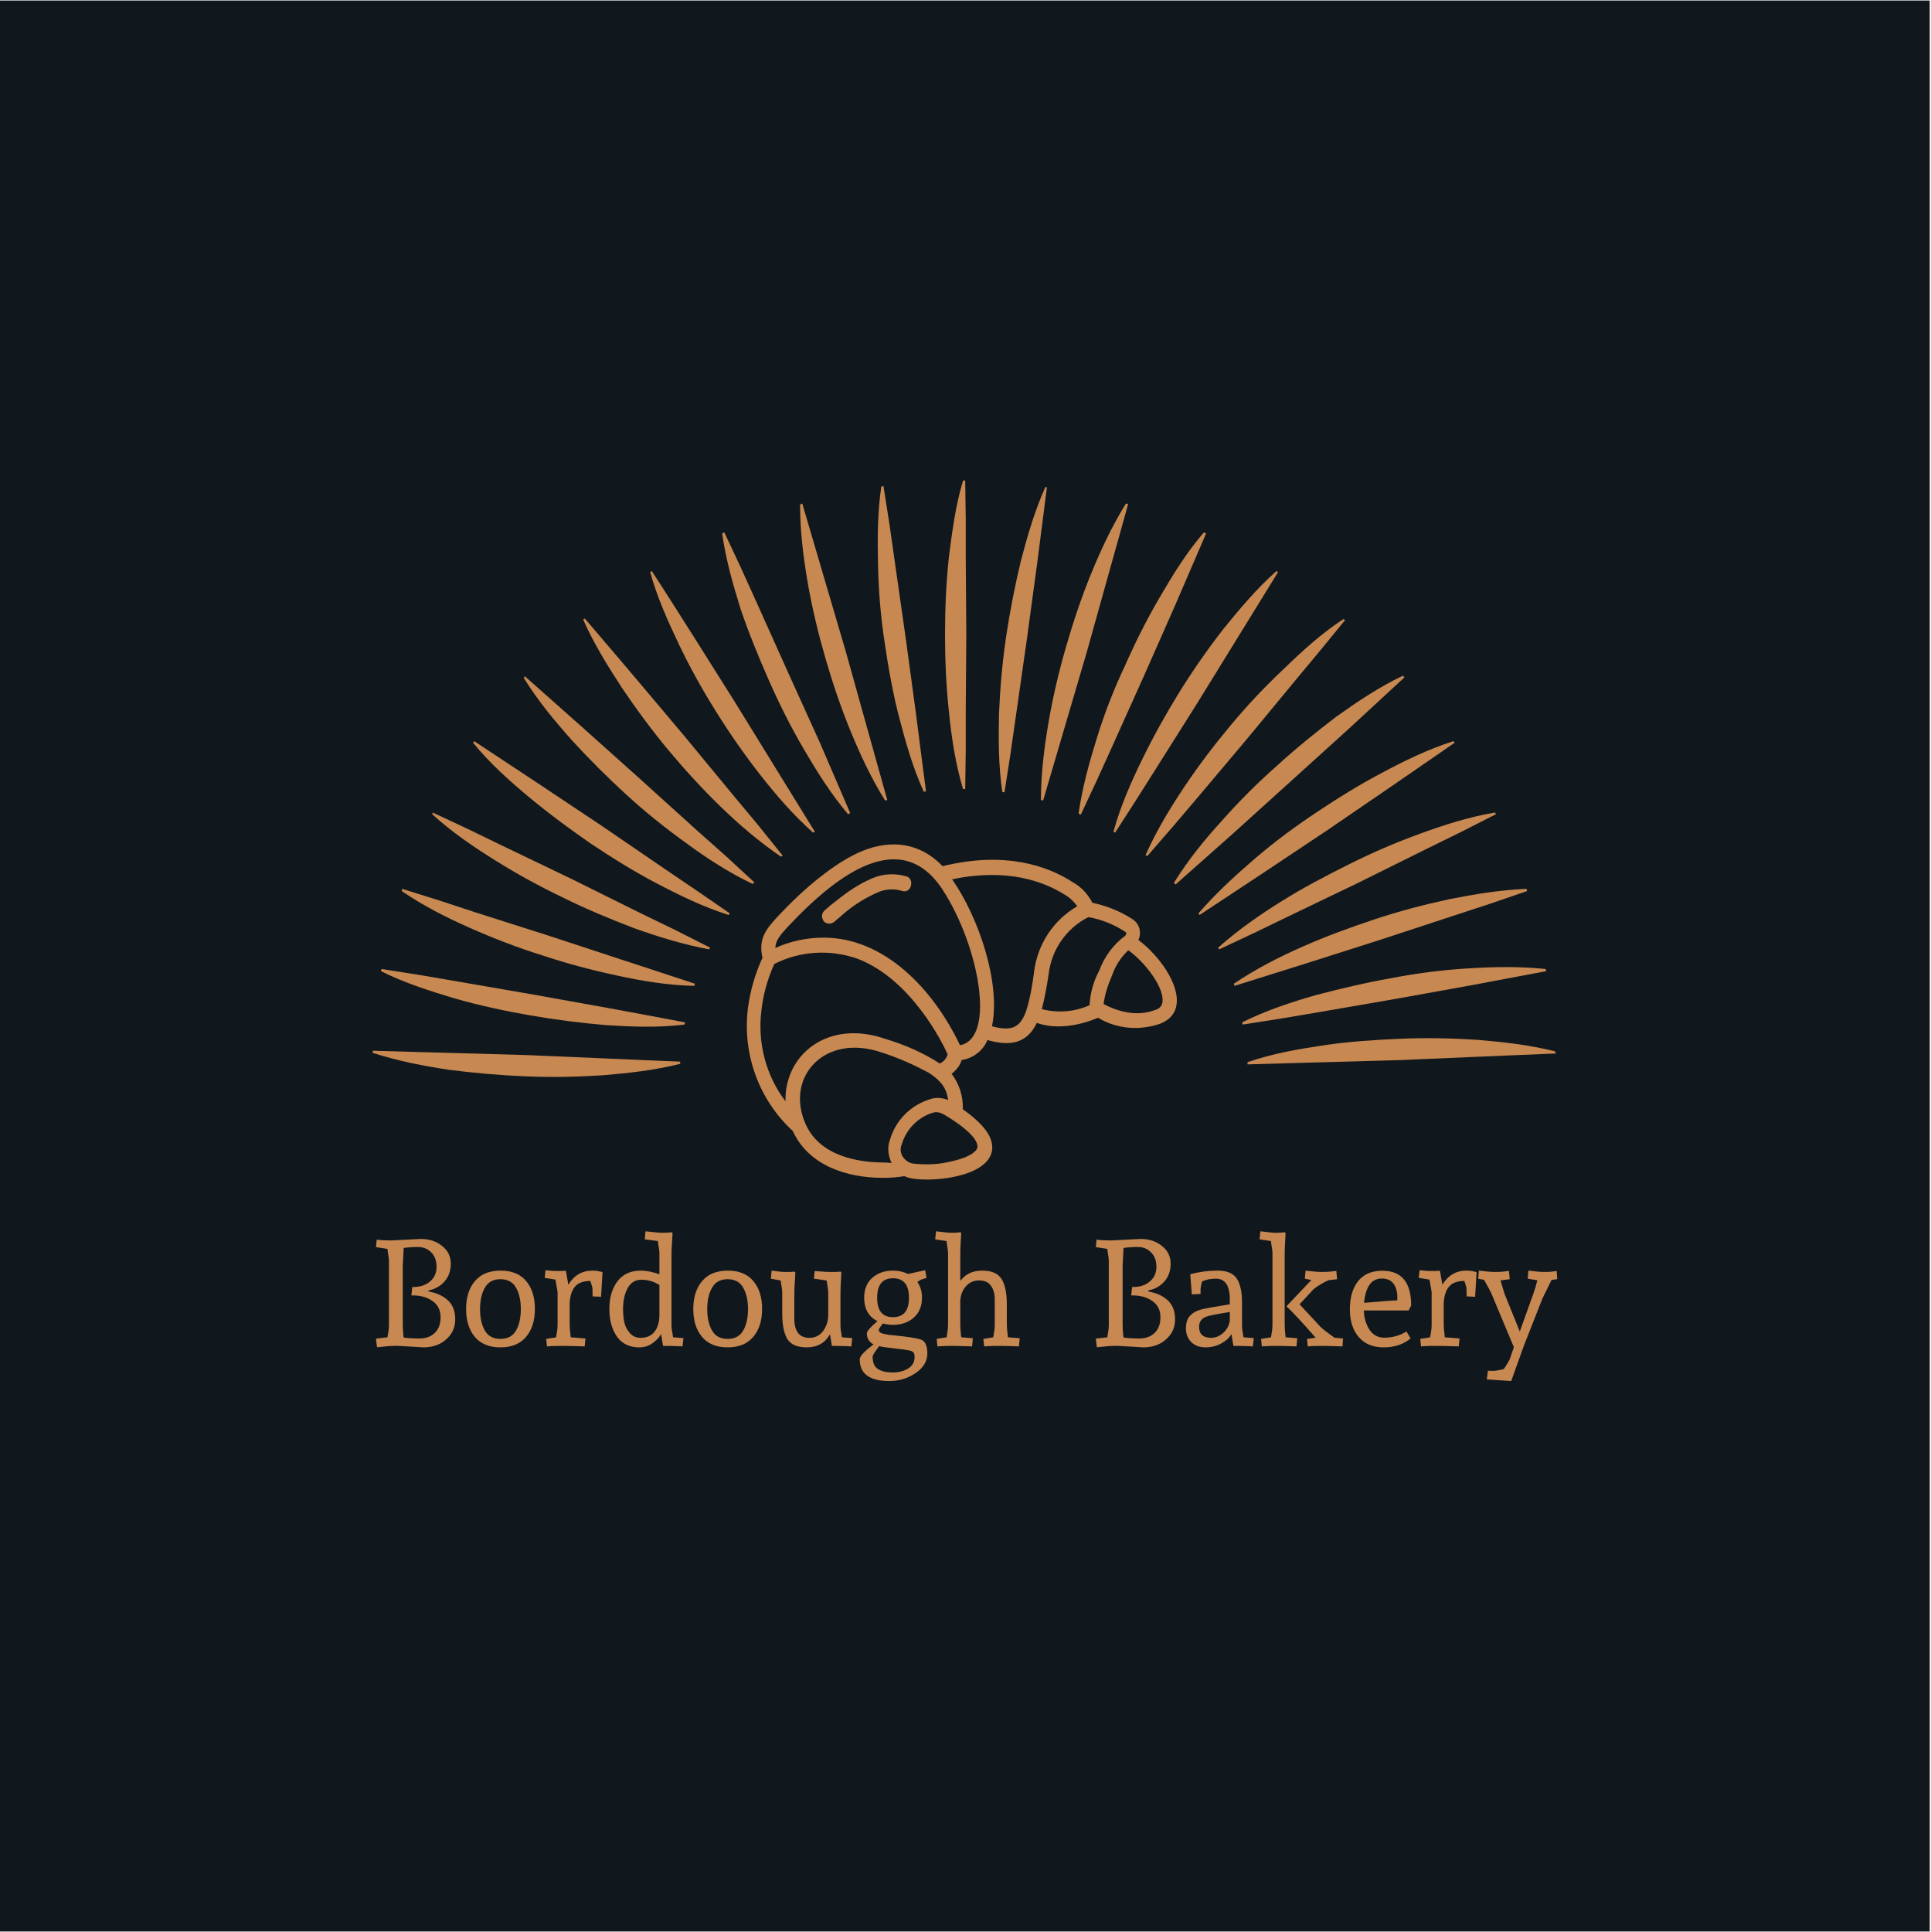
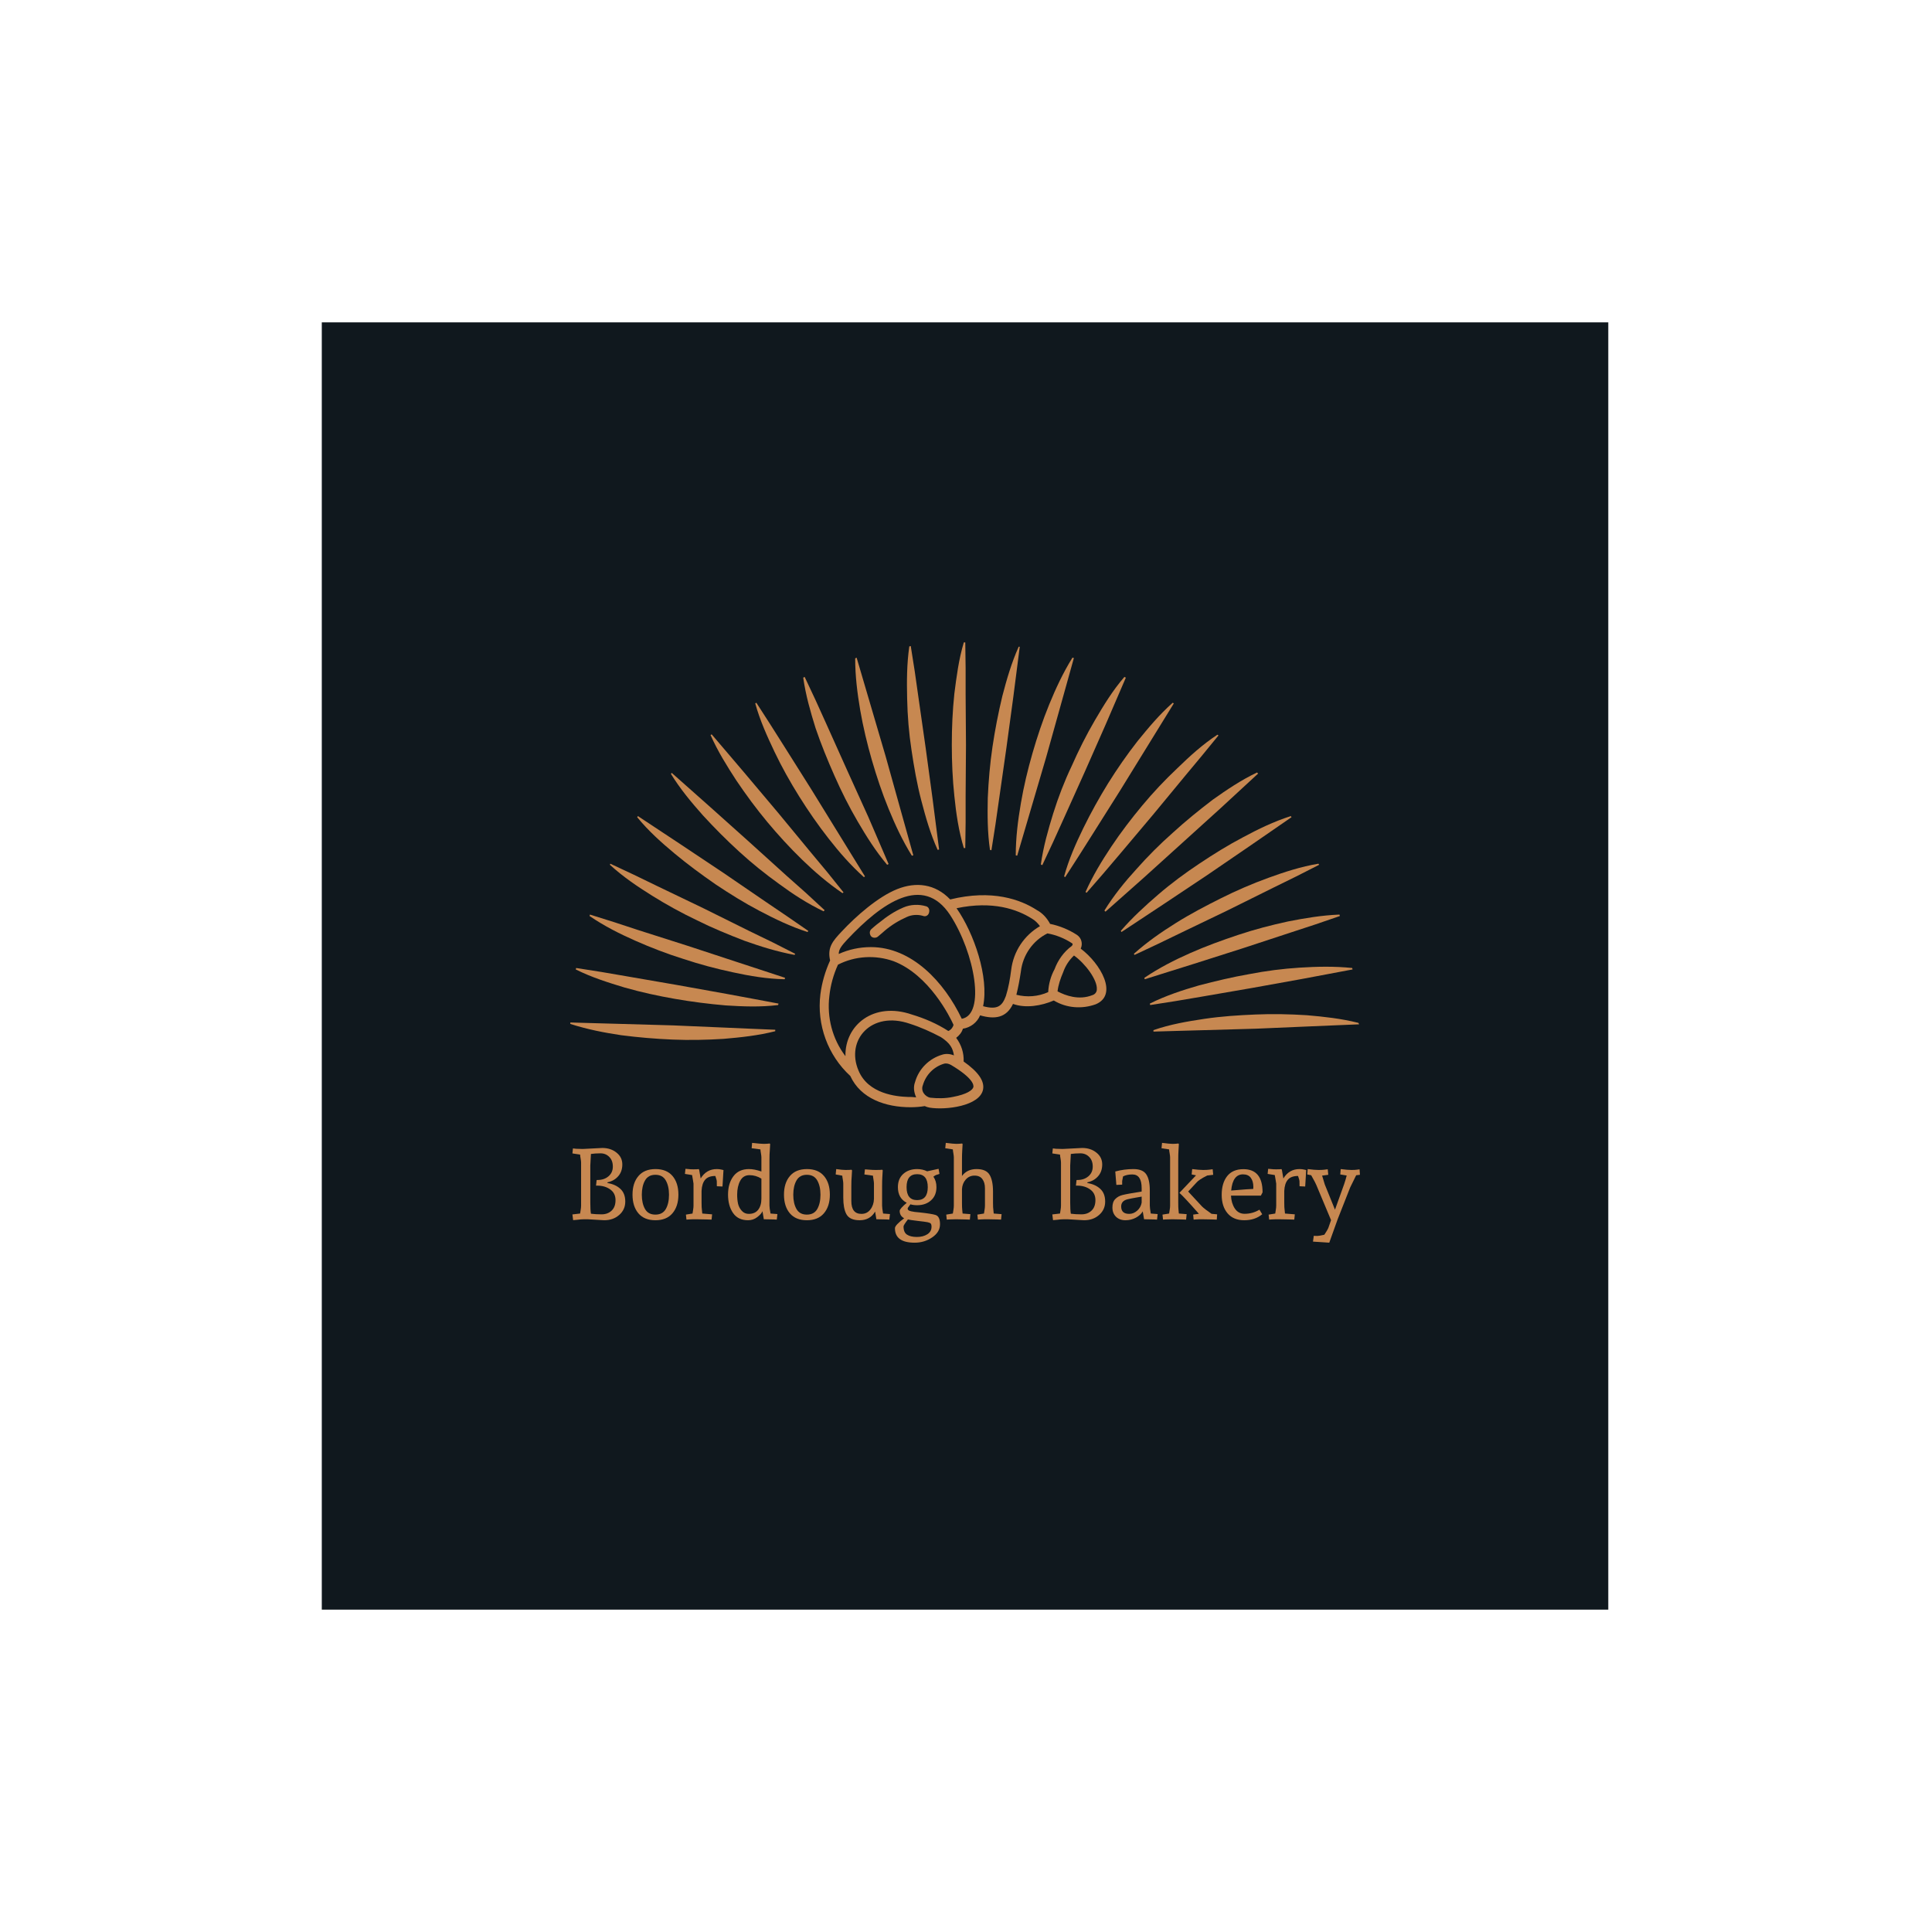
- <svg xmlns="http://www.w3.org/2000/svg" xmlns:xlink="http://www.w3.org/1999/xlink" height="225pt" version="1.2" viewBox="0 0 224.88 225" width="224.88pt">
+ <svg xmlns="http://www.w3.org/2000/svg" xmlns:xlink="http://www.w3.org/1999/xlink" height="225pt" version="1.2" viewBox="-56.22 -56.25 337.32 337.5" width="224.88pt">
  <defs>
    <g>
      <symbol id="glyph0-0" overflow="visible">
        <path animation_id="0" d="" style="stroke:none;" />
      </symbol>
      <symbol id="glyph0-1" overflow="visible">
        <path animation_id="1" d="M 2.359 -12.281 L 5.734 -12.453 C 6.723 -12.453 7.551 -12.18 8.219 -11.641 C 8.895 -11.109 9.234 -10.422 9.234 -9.578 C 9.234 -8.742 8.992 -8.055 8.516 -7.516 C 8.047 -6.973 7.422 -6.617 6.641 -6.453 L 6.641 -6.328 C 7.586 -6.172 8.344 -5.828 8.906 -5.297 C 9.469 -4.773 9.75 -4.039 9.75 -3.094 C 9.75 -2.145 9.395 -1.363 8.688 -0.75 C 7.988 -0.133 7.113 0.172 6.062 0.172 L 3.172 0 L 2.609 0 C 2.211 0 1.797 0.031 1.359 0.094 L 0.641 0.156 L 0.516 -0.844 L 1.859 -1 C 1.867 -1.102 1.898 -1.301 1.953 -1.594 C 2.004 -1.883 2.031 -2.148 2.031 -2.391 L 2.031 -9.891 C 2.031 -10.066 2.004 -10.301 1.953 -10.594 C 1.898 -10.895 1.867 -11.129 1.859 -11.297 L 0.516 -11.5 L 0.609 -12.375 L 1.172 -12.312 C 1.609 -12.289 1.973 -12.281 2.266 -12.281 Z M 3.75 -11.406 L 3.641 -9.375 L 3.641 -2.906 C 3.641 -2.039 3.676 -1.395 3.75 -0.969 C 4.289 -0.895 4.91 -0.859 5.609 -0.859 C 6.316 -0.859 6.898 -1.07 7.359 -1.5 C 7.816 -1.926 8.047 -2.539 8.047 -3.344 C 8.047 -4.156 7.734 -4.781 7.109 -5.219 C 6.492 -5.656 5.738 -5.875 4.844 -5.875 L 4.641 -5.875 L 4.75 -6.859 L 4.891 -6.859 C 5.672 -6.859 6.312 -7.07 6.812 -7.5 C 7.32 -7.926 7.578 -8.492 7.578 -9.203 C 7.578 -9.922 7.367 -10.484 6.953 -10.891 C 6.547 -11.305 6.035 -11.516 5.422 -11.516 C 4.805 -11.516 4.25 -11.477 3.75 -11.406 Z M 3.75 -11.406 " style="stroke:none;" />
      </symbol>
      <symbol id="glyph0-2" overflow="visible">
        <path animation_id="2" d="M 4.719 -8.766 C 6.02 -8.766 7.008 -8.363 7.688 -7.562 C 8.375 -6.758 8.719 -5.672 8.719 -4.297 C 8.719 -2.93 8.367 -1.844 7.672 -1.031 C 6.984 -0.227 5.992 0.172 4.703 0.172 C 3.41 0.172 2.422 -0.227 1.734 -1.031 C 1.047 -1.844 0.703 -2.93 0.703 -4.297 C 0.703 -5.66 1.047 -6.742 1.734 -7.547 C 2.422 -8.359 3.414 -8.766 4.719 -8.766 Z M 6.516 -1.781 C 6.891 -2.438 7.078 -3.27 7.078 -4.281 C 7.078 -5.289 6.891 -6.125 6.516 -6.781 C 6.141 -7.438 5.535 -7.766 4.703 -7.766 C 3.867 -7.766 3.266 -7.438 2.891 -6.781 C 2.516 -6.125 2.328 -5.289 2.328 -4.281 C 2.328 -3.27 2.516 -2.438 2.891 -1.781 C 3.266 -1.133 3.867 -0.812 4.703 -0.812 C 5.535 -0.812 6.141 -1.133 6.516 -1.781 Z M 6.516 -1.781 " style="stroke:none;" />
      </symbol>
      <symbol id="glyph0-3" overflow="visible">
        <path animation_id="3" d="M 3.359 -4.953 L 3.359 -2.906 C 3.359 -2.289 3.379 -1.863 3.422 -1.625 L 3.484 -1 L 5.203 -0.859 L 5.109 0.062 L 4.141 0.031 C 3.398 0.008 2.812 0 2.375 0 C 1.938 0 1.535 0.008 1.172 0.031 L 0.719 0.062 L 0.625 -0.812 L 1.781 -1 C 1.789 -1.102 1.82 -1.301 1.875 -1.594 C 1.926 -1.883 1.953 -2.148 1.953 -2.391 L 1.953 -6.219 C 1.953 -6.289 1.922 -6.488 1.859 -6.812 C 1.805 -7.133 1.754 -7.438 1.703 -7.719 L 0.453 -7.922 L 0.547 -8.812 L 1.078 -8.766 C 1.297 -8.734 1.586 -8.719 1.953 -8.719 C 2.328 -8.719 2.551 -8.723 2.625 -8.734 L 2.844 -8.766 L 2.938 -8.656 L 3.203 -7.125 C 3.867 -8.219 4.805 -8.766 6.016 -8.766 C 6.336 -8.766 6.613 -8.734 6.844 -8.672 L 7.188 -8.594 L 7.016 -5.719 L 6.031 -5.766 L 6.016 -6.688 C 6.016 -6.781 5.93 -7.07 5.766 -7.562 C 4.953 -7.562 4.359 -7.344 3.984 -6.906 C 3.609 -6.469 3.398 -5.816 3.359 -4.953 Z M 3.359 -4.953 " style="stroke:none;" />
      </symbol>
      <symbol id="glyph0-4" overflow="visible">
        <path animation_id="4" d="M 4.906 -13.344 C 5.914 -13.227 6.578 -13.172 6.891 -13.172 C 7.211 -13.172 7.477 -13.18 7.688 -13.203 L 7.969 -13.234 L 8.062 -13.141 L 8 -12.031 C 7.957 -11.625 7.938 -11.039 7.938 -10.281 L 7.938 -2.391 C 7.938 -2.117 8 -1.656 8.125 -1 L 9.328 -0.906 L 9.219 0.062 L 8.641 0.031 C 8.109 0.008 7.547 0 6.953 0 L 6.719 -1.406 C 6.594 -1.082 6.289 -0.738 5.812 -0.375 C 5.344 -0.008 4.805 0.172 4.203 0.172 C 3.035 0.172 2.16 -0.25 1.578 -1.094 C 0.992 -1.938 0.703 -3.008 0.703 -4.312 C 0.703 -5.613 1.016 -6.68 1.641 -7.516 C 2.266 -8.348 3.172 -8.766 4.359 -8.766 C 4.992 -8.766 5.719 -8.625 6.531 -8.344 L 6.531 -10.797 C 6.531 -10.973 6.504 -11.207 6.453 -11.5 C 6.398 -11.801 6.367 -12.035 6.359 -12.203 L 4.828 -12.406 Z M 4.328 -0.938 C 5.047 -0.938 5.594 -1.176 5.969 -1.656 C 6.344 -2.145 6.531 -2.797 6.531 -3.609 L 6.531 -7.094 C 5.883 -7.5 5.191 -7.703 4.453 -7.703 C 3.723 -7.703 3.18 -7.375 2.828 -6.719 C 2.473 -6.062 2.297 -5.25 2.297 -4.281 C 2.297 -3.707 2.348 -3.18 2.453 -2.703 C 2.566 -2.234 2.785 -1.82 3.109 -1.469 C 3.43 -1.113 3.836 -0.938 4.328 -0.938 Z M 4.328 -0.938 " style="stroke:none;" />
      </symbol>
      <symbol id="glyph0-5" overflow="visible">
        <path animation_id="5" d="M 0.422 -8.766 C 1.129 -8.66 1.676 -8.609 2.062 -8.609 C 2.445 -8.609 2.695 -8.613 2.812 -8.625 L 3.078 -8.656 L 3.188 -8.547 L 3.125 -7.453 C 3.082 -7.047 3.062 -6.461 3.062 -5.703 L 3.062 -3.188 C 3.062 -1.688 3.648 -0.938 4.828 -0.938 C 5.484 -0.938 6.004 -1.191 6.391 -1.703 C 6.785 -2.211 6.992 -2.828 7.016 -3.547 L 7.016 -6.219 C 7.016 -6.395 6.988 -6.629 6.938 -6.922 C 6.883 -7.223 6.852 -7.453 6.844 -7.609 L 5.344 -7.828 L 5.438 -8.719 L 6.266 -8.656 C 6.586 -8.625 6.957 -8.609 7.375 -8.609 C 7.801 -8.609 8.066 -8.613 8.172 -8.625 L 8.453 -8.656 L 8.547 -8.547 L 8.484 -7.453 C 8.453 -7.047 8.438 -6.461 8.438 -5.703 L 8.438 -2.391 C 8.438 -2.117 8.492 -1.656 8.609 -1 L 9.812 -0.906 L 9.703 0.062 L 9.125 0.031 C 8.594 0.008 8.031 0 7.438 0 L 7.219 -1.344 C 6.633 -0.332 5.734 0.172 4.516 0.172 C 3.336 0.172 2.555 -0.195 2.172 -0.938 C 1.828 -1.602 1.656 -2.551 1.656 -3.781 L 1.656 -6.219 C 1.656 -6.395 1.629 -6.629 1.578 -6.922 C 1.523 -7.223 1.492 -7.453 1.484 -7.609 L 0.328 -7.828 Z M 0.422 -8.766 " style="stroke:none;" />
      </symbol>
      <symbol id="glyph0-6" overflow="visible">
        <path animation_id="6" d="M 4.297 -2.453 C 3.867 -2.453 3.477 -2.504 3.125 -2.609 C 2.801 -2.211 2.641 -1.961 2.641 -1.859 C 2.641 -1.754 2.688 -1.66 2.781 -1.578 C 2.875 -1.504 3.031 -1.441 3.25 -1.391 C 3.469 -1.348 3.672 -1.312 3.859 -1.281 C 4.047 -1.258 4.312 -1.234 4.656 -1.203 C 6.113 -1.047 7.066 -0.895 7.516 -0.75 C 8.035 -0.582 8.297 -0.039 8.297 0.875 C 8.297 1.789 7.836 2.555 6.922 3.172 C 6.016 3.785 5 4.094 3.875 4.094 C 1.57 4.094 0.422 3.25 0.422 1.562 C 0.422 1.207 0.957 0.629 2.031 -0.172 C 1.508 -0.453 1.25 -0.883 1.25 -1.469 C 1.25 -1.707 1.66 -2.176 2.484 -2.875 C 1.453 -3.406 0.938 -4.316 0.938 -5.609 C 0.938 -6.586 1.25 -7.359 1.875 -7.922 C 2.508 -8.484 3.316 -8.766 4.297 -8.766 C 4.941 -8.766 5.523 -8.633 6.047 -8.375 L 8.047 -8.812 L 8.203 -7.922 L 7.578 -7.719 C 7.504 -7.695 7.359 -7.602 7.141 -7.438 C 7.492 -6.938 7.672 -6.328 7.672 -5.609 C 7.672 -4.629 7.352 -3.859 6.719 -3.297 C 6.094 -2.734 5.285 -2.453 4.297 -2.453 Z M 2.453 -5.609 C 2.453 -4.098 3.066 -3.344 4.297 -3.344 C 5.535 -3.344 6.156 -4.098 6.156 -5.609 C 6.156 -7.117 5.535 -7.875 4.297 -7.875 C 3.066 -7.875 2.453 -7.117 2.453 -5.609 Z M 6.812 1.312 C 6.812 1.039 6.766 0.852 6.672 0.75 C 6.586 0.656 6.406 0.578 6.125 0.516 C 5.844 0.461 5.25 0.383 4.344 0.281 C 3.445 0.176 2.895 0.094 2.688 0.031 C 2.176 0.695 1.922 1.102 1.922 1.25 C 1.922 1.945 2.125 2.426 2.531 2.688 C 2.945 2.957 3.52 3.094 4.25 3.094 C 4.977 3.094 5.586 2.938 6.078 2.625 C 6.566 2.312 6.812 1.875 6.812 1.312 Z M 6.812 1.312 " style="stroke:none;" />
      </symbol>
      <symbol id="glyph0-7" overflow="visible">
        <path animation_id="7" d="M 0.438 -13.344 C 1.344 -13.227 1.941 -13.172 2.234 -13.172 C 2.535 -13.172 2.789 -13.18 3 -13.203 L 3.281 -13.234 L 3.375 -13.141 L 3.312 -12.031 C 3.281 -11.625 3.266 -11.039 3.266 -10.281 L 3.266 -7.562 C 3.859 -8.363 4.707 -8.766 5.812 -8.766 C 6.926 -8.766 7.68 -8.438 8.078 -7.781 C 8.484 -7.125 8.688 -6.141 8.688 -4.828 L 8.688 -2.906 C 8.688 -2.289 8.707 -1.863 8.75 -1.625 L 8.812 -1 L 10.188 -0.891 L 10.094 0.062 L 9.328 0.031 C 8.691 0.008 8.156 0 7.719 0 C 7.289 0 6.891 0.008 6.516 0.031 L 6.047 0.062 L 5.953 -0.812 L 7.109 -1 C 7.117 -1.102 7.148 -1.301 7.203 -1.594 C 7.254 -1.883 7.281 -2.148 7.281 -2.391 L 7.281 -5.422 C 7.281 -6.086 7.129 -6.617 6.828 -7.016 C 6.535 -7.422 6.078 -7.625 5.453 -7.625 C 4.836 -7.625 4.328 -7.395 3.922 -6.938 C 3.523 -6.477 3.305 -5.922 3.266 -5.266 L 3.266 -2.906 C 3.266 -2.289 3.281 -1.863 3.312 -1.625 L 3.375 -1 L 4.734 -0.891 L 4.641 0.062 L 3.797 0.031 C 3.148 0.008 2.625 0 2.219 0 C 1.82 0 1.438 0.008 1.062 0.031 L 0.609 0.062 L 0.516 -0.812 L 1.672 -1 C 1.68 -1.102 1.711 -1.301 1.766 -1.594 C 1.816 -1.883 1.844 -2.148 1.844 -2.391 L 1.844 -10.797 C 1.844 -10.973 1.816 -11.207 1.766 -11.5 C 1.711 -11.801 1.68 -12.035 1.672 -12.203 L 0.344 -12.406 Z M 0.438 -13.344 " style="stroke:none;" />
      </symbol>
      <symbol id="glyph0-8" overflow="visible">
        <path animation_id="8" d="" style="stroke:none;" />
      </symbol>
      <symbol id="glyph0-9" overflow="visible">
        <path animation_id="9" d="M 1.391 -6 L 1.203 -8.344 C 2.242 -8.625 3.301 -8.766 4.375 -8.766 C 5.457 -8.766 6.203 -8.461 6.609 -7.859 C 7.023 -7.254 7.234 -6.32 7.234 -5.062 L 7.234 -2.391 C 7.234 -2.117 7.289 -1.656 7.406 -1 L 8.609 -0.906 L 8.5 0.062 L 7.922 0.031 C 7.391 0.008 6.828 0 6.234 0 L 6 -1.375 C 5.758 -0.945 5.363 -0.582 4.812 -0.281 C 4.258 0.02 3.645 0.172 2.969 0.172 C 2.301 0.172 1.754 -0.031 1.328 -0.438 C 0.91 -0.852 0.703 -1.391 0.703 -2.047 C 0.703 -2.703 0.867 -3.195 1.203 -3.531 C 1.535 -3.875 1.957 -4.109 2.469 -4.234 C 2.977 -4.367 4.094 -4.57 5.812 -4.844 L 5.812 -5.422 C 5.812 -7.023 5.27 -7.828 4.188 -7.828 C 3.539 -7.828 3 -7.711 2.562 -7.484 C 2.457 -6.961 2.406 -6.691 2.406 -6.672 L 2.406 -6.047 Z M 2.234 -2.234 C 2.234 -1.367 2.703 -0.938 3.641 -0.938 C 4.141 -0.938 4.602 -1.125 5.031 -1.5 C 5.457 -1.875 5.719 -2.344 5.812 -2.906 L 5.812 -3.953 C 5.758 -3.941 5.426 -3.883 4.812 -3.781 C 4.207 -3.676 3.711 -3.578 3.328 -3.484 C 2.598 -3.297 2.234 -2.879 2.234 -2.234 Z M 2.234 -2.234 " style="stroke:none;" />
      </symbol>
      <symbol id="glyph0-10" overflow="visible">
        <path animation_id="10" d="M 0.438 -13.344 C 1.344 -13.227 1.941 -13.172 2.234 -13.172 C 2.535 -13.172 2.789 -13.18 3 -13.203 L 3.281 -13.234 L 3.375 -13.141 L 3.312 -12.031 C 3.281 -11.625 3.266 -11.039 3.266 -10.281 L 3.266 -2.906 C 3.266 -2.289 3.281 -1.863 3.312 -1.625 L 3.375 -1 L 4.734 -0.891 L 4.641 0.062 L 3.797 0.031 C 3.148 0.008 2.625 0 2.219 0 C 1.82 0 1.438 0.008 1.062 0.031 L 0.609 0.062 L 0.516 -0.812 L 1.672 -1 C 1.68 -1.102 1.711 -1.301 1.766 -1.594 C 1.816 -1.883 1.844 -2.148 1.844 -2.391 L 1.844 -10.797 C 1.844 -10.973 1.816 -11.207 1.766 -11.5 C 1.711 -11.801 1.68 -12.035 1.672 -12.203 L 0.344 -12.406 Z M 6.875 -0.953 C 5.145 -2.922 4.008 -4.141 3.469 -4.609 L 6.375 -7.672 L 5.609 -7.828 L 5.703 -8.766 C 6.516 -8.66 7.145 -8.609 7.594 -8.609 C 8.051 -8.609 8.395 -8.625 8.625 -8.656 L 9.281 -8.734 L 9.375 -7.766 L 8.328 -7.641 C 7.336 -7.148 6.703 -6.727 6.422 -6.375 L 5 -4.844 L 7.406 -2.25 C 7.707 -1.945 8.266 -1.516 9.078 -0.953 L 10.062 -0.859 L 10 0.062 L 9.078 0.031 C 8.359 0.008 7.797 0 7.391 0 C 6.992 0 6.645 0.008 6.344 0.031 L 5.953 0.062 L 5.875 -0.812 Z M 6.875 -0.953 " style="stroke:none;" />
      </symbol>
      <symbol id="glyph0-11" overflow="visible">
        <path animation_id="11" d="M 7.781 -0.875 C 6.945 -0.176 5.898 0.172 4.641 0.172 C 3.391 0.172 2.422 -0.227 1.734 -1.031 C 1.047 -1.832 0.703 -2.91 0.703 -4.266 C 0.703 -5.629 1.02 -6.719 1.656 -7.531 C 2.301 -8.344 3.25 -8.75 4.5 -8.75 C 6.727 -8.75 7.844 -7.398 7.844 -4.703 L 7.547 -4.125 L 2.328 -4.125 C 2.359 -3.27 2.578 -2.523 2.984 -1.891 C 3.398 -1.266 3.973 -0.953 4.703 -0.953 C 5.641 -0.953 6.504 -1.191 7.297 -1.672 Z M 6.219 -5.438 L 6.234 -5.641 C 6.234 -6.316 6.082 -6.852 5.781 -7.25 C 5.488 -7.645 5.035 -7.844 4.422 -7.844 C 3.223 -7.844 2.535 -6.898 2.359 -5.016 C 4.547 -5.203 5.832 -5.297 6.219 -5.297 Z M 6.219 -5.438 " style="stroke:none;" />
      </symbol>
      <symbol id="glyph0-12" overflow="visible">
        <path animation_id="12" d="M 5.938 -8.766 C 6.75 -8.66 7.367 -8.609 7.797 -8.609 C 8.234 -8.609 8.547 -8.625 8.734 -8.656 L 9.234 -8.719 L 9.297 -7.766 L 8.641 -7.688 C 7.961 -6.32 7.613 -5.613 7.594 -5.562 L 5.406 0 L 3.938 4.094 L 1.094 3.906 L 1.234 2.891 C 1.297 2.898 1.391 2.906 1.516 2.906 L 1.938 2.906 C 2.125 2.906 2.504 2.836 3.078 2.703 C 3.453 2.141 3.68 1.754 3.766 1.547 L 4.25 0.156 L 1.672 -6 C 1.629 -6.145 1.332 -6.707 0.781 -7.688 L 0.094 -7.828 L 0.172 -8.766 C 0.984 -8.66 1.613 -8.609 2.062 -8.609 C 2.508 -8.609 2.844 -8.625 3.062 -8.656 L 3.672 -8.734 L 3.766 -7.766 L 2.688 -7.625 C 2.875 -6.977 3.031 -6.461 3.156 -6.078 L 4.938 -1.672 L 6.531 -6.109 C 6.707 -6.617 6.859 -7.129 6.984 -7.641 L 5.859 -7.828 Z M 5.938 -8.766 " style="stroke:none;" />
      </symbol>
    </g>
    <clipPath id="clip1">
      <path animation_id="13" d="M 0 0.059 L 224.762 0.059 L 224.762 224.938 L 0 224.938 Z M 0 0.059 " />
    </clipPath>
    <clipPath id="clip2">
      <path animation_id="14" d="M 110 55.898 L 113 55.898 L 113 92 L 110 92 Z M 110 55.898 " />
    </clipPath>
    <clipPath id="clip3">
      <path animation_id="15" d="M 43.422 122 L 80 122 L 80 125.551 L 43.422 125.551 Z M 43.422 122 " />
    </clipPath>
    <clipPath id="clip4">
      <path animation_id="16" d="M 145 120 L 181.23 120 L 181.23 124 L 145 124 Z M 145 120 " />
    </clipPath>
    <clipPath id="clip5">
      <path animation_id="17" d="M 86.375 98 L 138 98 L 138 137.578 L 86.375 137.578 Z M 86.375 98 " />
    </clipPath>
  </defs>
  <g id="surface1">
    <g clip-path="url(#clip1)" clip-rule="nonzero">
      <path animation_id="18" d="M 0 0.059 L 224.879 0.059 L 224.879 224.941 L 0 224.941 Z M 0 0.059 " style=" stroke:none;fill-rule:nonzero;fill:rgb(100%,100%,100%);fill-opacity:1;" />
      <path animation_id="19" d="M 0 0.059 L 224.879 0.059 L 224.879 224.941 L 0 224.941 Z M 0 0.059 " style=" stroke:none;fill-rule:nonzero;fill:rgb(6.27%,9.409%,11.76%);fill-opacity:1;" />
    </g>
    <g clip-path="url(#clip2)" clip-rule="nonzero">
      <path animation_id="20" d="M 112.168 91.898 L 112.422 91.898 L 112.484 87.391 L 112.484 82.887 L 112.547 73.934 L 112.484 64.984 L 112.484 60.477 L 112.422 55.969 L 112.168 55.969 C 111.277 58.953 110.898 61.938 110.516 64.922 C 110.199 67.902 110.07 70.887 110.07 73.871 C 110.07 76.855 110.199 79.84 110.516 82.82 C 110.832 85.934 111.277 88.914 112.168 91.898 Z M 112.168 91.898 " style=" stroke:none;fill-rule:nonzero;fill:rgb(78.04%,53.329%,31.76%);fill-opacity:1;" />
    </g>
    <path animation_id="21" d="M 103.027 74.762 C 103.469 77.742 103.977 80.664 104.738 83.582 C 105.5 86.504 106.328 89.422 107.598 92.215 L 107.852 92.152 L 107.277 87.711 L 106.707 83.266 L 105.5 74.379 L 104.23 65.492 L 103.598 61.047 L 102.898 56.605 L 102.645 56.668 C 102.199 59.777 102.199 62.762 102.266 65.746 C 102.328 68.855 102.582 71.84 103.027 74.762 Z M 103.027 74.762 " style=" stroke:none;fill-rule:nonzero;fill:rgb(78.04%,53.329%,31.76%);fill-opacity:1;" />
    <path animation_id="22" d="M 96.105 76.539 C 96.934 79.395 97.883 82.25 99.027 85.043 C 100.168 87.836 101.438 90.566 103.09 93.23 L 103.344 93.168 L 100.93 84.535 L 98.52 75.902 L 93.441 58.637 L 93.188 58.762 C 93.188 61.875 93.566 64.855 94.074 67.84 C 94.582 70.762 95.281 73.68 96.105 76.539 Z M 96.105 76.539 " style=" stroke:none;fill-rule:nonzero;fill:rgb(78.04%,53.329%,31.76%);fill-opacity:1;" />
    <path animation_id="23" d="M 89.57 79.266 C 90.773 81.996 92.109 84.664 93.633 87.266 C 95.156 89.867 96.742 92.406 98.773 94.82 L 99.027 94.691 L 95.473 86.441 L 91.789 78.316 L 88.109 70.125 L 86.27 66.062 L 84.363 62 L 84.109 62.129 C 84.555 65.238 85.379 68.094 86.27 70.949 C 87.219 73.742 88.363 76.539 89.57 79.266 Z M 89.57 79.266 " style=" stroke:none;fill-rule:nonzero;fill:rgb(78.04%,53.329%,31.76%);fill-opacity:1;" />
    <path animation_id="24" d="M 83.41 82.887 C 85 85.426 86.711 87.898 88.555 90.25 C 90.395 92.598 92.363 94.883 94.711 96.977 L 94.902 96.852 L 92.551 93.043 L 85.508 81.617 L 80.746 74.062 L 78.332 70.254 L 75.922 66.508 L 75.73 66.633 C 76.555 69.617 77.824 72.41 79.094 75.078 C 80.363 77.742 81.824 80.348 83.41 82.887 Z M 83.41 82.887 " style=" stroke:none;fill-rule:nonzero;fill:rgb(78.04%,53.329%,31.76%);fill-opacity:1;" />
    <path animation_id="25" d="M 77.824 87.328 C 79.73 89.613 81.762 91.836 83.918 93.93 C 86.078 96.023 88.363 97.992 90.965 99.77 L 91.156 99.645 L 88.301 96.09 L 85.441 92.66 L 79.73 85.742 L 73.953 78.887 L 71.035 75.457 L 68.113 72.031 L 67.922 72.156 C 69.191 75.016 70.781 77.555 72.43 80.094 C 74.145 82.633 75.922 85.043 77.824 87.328 Z M 77.824 87.328 " style=" stroke:none;fill-rule:nonzero;fill:rgb(78.04%,53.329%,31.76%);fill-opacity:1;" />
    <path animation_id="26" d="M 81.191 96.723 L 74.523 90.691 L 67.859 84.727 L 64.496 81.742 L 61.129 78.758 L 61.004 78.949 C 62.652 81.617 64.559 83.902 66.59 86.188 C 68.621 88.406 70.715 90.504 72.938 92.535 C 75.16 94.566 77.445 96.406 79.922 98.184 C 82.332 99.961 84.871 101.609 87.664 102.945 L 87.855 102.754 L 84.555 99.707 Z M 81.191 96.723 " style=" stroke:none;fill-rule:nonzero;fill:rgb(78.04%,53.329%,31.76%);fill-opacity:1;" />
    <path animation_id="27" d="M 77.57 101.293 L 70.145 96.215 L 62.719 91.266 L 55.227 86.312 L 55.102 86.504 C 57.066 88.914 59.352 90.945 61.637 92.852 C 63.926 94.754 66.336 96.531 68.812 98.246 C 71.289 99.898 73.828 101.484 76.492 102.879 C 79.16 104.277 81.887 105.609 84.871 106.562 L 85 106.371 L 81.316 103.832 Z M 77.57 101.293 " style=" stroke:none;fill-rule:nonzero;fill:rgb(78.04%,53.329%,31.76%);fill-opacity:1;" />
    <path animation_id="28" d="M 74.652 106.371 L 66.59 102.371 L 58.527 98.5 L 54.465 96.531 L 50.402 94.629 L 50.34 94.82 C 52.625 96.914 55.164 98.629 57.703 100.215 C 60.242 101.801 62.91 103.262 65.574 104.531 C 68.242 105.863 71.035 107.008 73.828 108.086 C 76.684 109.102 79.539 109.992 82.586 110.562 L 82.715 110.371 L 78.715 108.34 Z M 74.652 106.371 " style=" stroke:none;fill-rule:nonzero;fill:rgb(78.04%,53.329%,31.76%);fill-opacity:1;" />
    <path animation_id="29" d="M 72.43 111.77 L 63.926 108.977 L 55.355 106.246 L 51.102 104.848 L 46.848 103.516 L 46.785 103.77 C 49.387 105.547 52.055 106.879 54.781 108.086 C 57.512 109.293 60.305 110.371 63.164 111.262 C 66.02 112.211 68.875 112.973 71.859 113.609 C 74.777 114.242 77.762 114.75 80.871 114.816 L 80.938 114.562 L 76.684 113.164 Z M 72.43 111.77 " style=" stroke:none;fill-rule:nonzero;fill:rgb(78.04%,53.329%,31.76%);fill-opacity:1;" />
    <path animation_id="30" d="M 70.969 117.418 L 62.145 115.832 L 53.324 114.309 L 48.879 113.547 L 44.438 112.848 L 44.371 113.102 C 47.164 114.496 50.023 115.387 52.941 116.273 C 55.863 117.102 58.781 117.734 61.703 118.242 C 64.621 118.75 67.605 119.133 70.59 119.387 C 73.574 119.574 76.621 119.703 79.73 119.32 L 79.793 119.066 L 75.414 118.242 Z M 70.969 117.418 " style=" stroke:none;fill-rule:nonzero;fill:rgb(78.04%,53.329%,31.76%);fill-opacity:1;" />
    <g clip-path="url(#clip3)" clip-rule="nonzero">
      <path animation_id="31" d="M 70.336 123.258 L 61.383 122.875 L 52.434 122.621 L 47.926 122.496 L 43.422 122.367 L 43.422 122.621 C 46.402 123.574 49.324 124.145 52.309 124.59 C 55.289 124.973 58.273 125.227 61.258 125.352 C 64.242 125.48 67.227 125.414 70.207 125.227 C 73.191 124.973 76.238 124.652 79.223 123.891 L 79.223 123.637 L 74.715 123.449 Z M 70.336 123.258 " style=" stroke:none;fill-rule:nonzero;fill:rgb(78.04%,53.329%,31.76%);fill-opacity:1;" />
    </g>
    <g clip-path="url(#clip4)" clip-rule="nonzero">
      <path animation_id="32" d="M 181.102 122.434 C 178.055 121.672 175.074 121.352 172.09 121.098 C 169.105 120.91 166.121 120.844 163.141 120.973 C 160.156 121.098 157.172 121.289 154.188 121.734 C 151.207 122.18 148.223 122.688 145.301 123.703 L 145.301 123.957 L 149.809 123.828 L 154.316 123.703 L 163.266 123.449 L 172.215 123.066 L 176.723 122.875 L 181.23 122.688 Z M 181.102 122.434 " style=" stroke:none;fill-rule:nonzero;fill:rgb(78.04%,53.329%,31.76%);fill-opacity:1;" />
    </g>
    <path animation_id="33" d="M 153.68 117.863 L 162.504 116.34 L 171.328 114.75 L 180.086 113.102 L 180.023 112.848 C 176.914 112.531 173.93 112.594 170.883 112.785 C 167.898 112.973 164.918 113.355 161.996 113.926 C 159.078 114.434 156.156 115.133 153.238 115.895 C 150.379 116.719 147.461 117.672 144.668 119.066 L 144.73 119.32 L 149.176 118.625 Z M 153.68 117.863 " style=" stroke:none;fill-rule:nonzero;fill:rgb(78.04%,53.329%,31.76%);fill-opacity:1;" />
    <path animation_id="34" d="M 152.285 112.148 L 160.855 109.418 L 169.359 106.625 L 173.613 105.23 L 177.867 103.77 L 177.801 103.516 C 174.691 103.641 171.707 104.148 168.789 104.723 C 165.867 105.355 162.949 106.117 160.094 107.07 C 157.234 108.023 154.441 109.039 151.715 110.246 C 148.984 111.449 146.254 112.848 143.715 114.562 L 143.777 114.816 L 148.031 113.48 Z M 152.285 112.148 " style=" stroke:none;fill-rule:nonzero;fill:rgb(78.04%,53.329%,31.76%);fill-opacity:1;" />
    <path animation_id="35" d="M 150.125 106.691 L 158.188 102.816 L 166.25 98.816 L 170.25 96.852 L 174.246 94.82 L 174.121 94.629 C 171.074 95.137 168.152 96.09 165.359 97.105 C 162.566 98.121 159.773 99.324 157.109 100.66 C 154.441 101.992 151.777 103.387 149.238 104.977 C 146.699 106.562 144.223 108.277 141.875 110.371 L 142 110.562 L 146.062 108.656 Z M 150.125 106.691 " style=" stroke:none;fill-rule:nonzero;fill:rgb(78.04%,53.329%,31.76%);fill-opacity:1;" />
    <path animation_id="36" d="M 147.207 101.609 L 154.633 96.66 L 162.059 91.582 L 165.742 89.043 L 169.422 86.504 L 169.297 86.312 C 166.312 87.266 163.582 88.598 160.98 89.996 C 158.316 91.391 155.777 92.977 153.301 94.629 C 150.824 96.277 148.414 98.055 146.129 100.023 C 143.844 101.992 141.621 104.023 139.59 106.371 L 139.715 106.562 Z M 147.207 101.609 " style=" stroke:none;fill-rule:nonzero;fill:rgb(78.04%,53.329%,31.76%);fill-opacity:1;" />
    <path animation_id="37" d="M 148.668 89.234 C 146.445 91.199 144.285 93.359 142.32 95.582 C 140.289 97.801 138.383 100.152 136.73 102.816 L 136.922 103.008 L 140.289 100.023 L 143.652 97.039 L 150.316 91.012 L 156.98 84.98 L 163.582 78.887 L 163.395 78.695 C 160.602 80.027 158.062 81.742 155.648 83.457 C 153.238 85.297 150.887 87.203 148.668 89.234 Z M 148.668 89.234 " style=" stroke:none;fill-rule:nonzero;fill:rgb(78.04%,53.329%,31.76%);fill-opacity:1;" />
    <path animation_id="38" d="M 143.336 84.473 C 141.43 86.758 139.59 89.168 137.938 91.645 C 136.289 94.121 134.699 96.723 133.43 99.578 L 133.621 99.707 L 136.543 96.344 L 139.461 92.914 L 145.238 86.059 L 150.953 79.141 L 153.809 75.711 L 156.664 72.219 L 156.473 72.094 C 153.871 73.809 151.648 75.84 149.492 77.934 C 147.27 80.027 145.238 82.188 143.336 84.473 Z M 143.336 84.473 " style=" stroke:none;fill-rule:nonzero;fill:rgb(78.04%,53.329%,31.76%);fill-opacity:1;" />
    <path animation_id="39" d="M 133.051 88.406 C 131.719 91.137 130.512 93.867 129.688 96.852 L 129.875 96.977 L 132.289 93.23 L 134.699 89.422 L 139.461 81.871 L 144.16 74.25 L 148.855 66.633 L 148.668 66.508 C 146.316 68.602 144.414 70.887 142.508 73.234 C 140.668 75.586 138.953 78.062 137.367 80.602 C 135.844 83.074 134.383 85.68 133.051 88.406 Z M 133.051 88.406 " style=" stroke:none;fill-rule:nonzero;fill:rgb(78.04%,53.329%,31.76%);fill-opacity:1;" />
    <path animation_id="40" d="M 127.781 85.867 C 126.895 88.727 126.066 91.645 125.625 94.754 L 125.879 94.883 L 127.781 90.82 L 129.621 86.758 L 133.305 78.57 L 136.922 70.379 L 140.477 62.129 L 140.223 62 C 138.191 64.348 136.605 66.953 135.082 69.555 C 133.559 72.156 132.227 74.824 131.02 77.555 C 129.75 80.219 128.672 83.012 127.781 85.867 Z M 127.781 85.867 " style=" stroke:none;fill-rule:nonzero;fill:rgb(78.04%,53.329%,31.76%);fill-opacity:1;" />
    <path animation_id="41" d="M 121.496 93.23 L 126.574 75.965 L 130.195 63.016 L 131.398 58.699 L 131.145 58.637 C 129.496 61.301 128.227 64.031 127.082 66.824 C 125.941 69.617 124.988 72.473 124.164 75.332 C 123.34 78.188 122.641 81.109 122.133 84.09 C 121.625 87.074 121.242 90.059 121.242 93.168 Z M 121.496 93.23 " style=" stroke:none;fill-rule:nonzero;fill:rgb(78.04%,53.329%,31.76%);fill-opacity:1;" />
    <path animation_id="42" d="M 116.992 92.281 L 117.688 87.836 L 118.324 83.395 L 119.594 74.508 L 120.801 65.617 L 121.371 61.176 L 121.941 56.73 L 121.75 56.73 C 120.48 59.59 119.656 62.445 118.895 65.363 C 118.195 68.285 117.625 71.203 117.18 74.188 C 116.738 77.172 116.484 80.156 116.355 83.141 C 116.293 86.121 116.293 89.168 116.738 92.215 Z M 116.992 92.281 " style=" stroke:none;fill-rule:nonzero;fill:rgb(78.04%,53.329%,31.76%);fill-opacity:1;" />
    <g clip-path="url(#clip5)" clip-rule="nonzero">
      <path animation_id="43" d="M 132.594 109.469 C 132.988 108.602 132.727 107.602 131.941 107.07 C 130.504 106.137 128.871 105.473 127.238 105.141 C 126.715 104.141 125.93 103.273 124.949 102.742 C 122.074 100.875 117.105 99.078 109.789 100.875 C 107.172 98.145 103.84 97.746 100.508 99.078 C 97.176 100.41 93.32 103.805 90.836 106.469 C 89.266 108.137 88.285 109.266 88.809 111.531 C 87.961 113.398 87.371 115.395 87.109 117.457 C 86.457 122.785 88.418 128.113 92.336 131.711 C 94.168 135.707 98.547 137.172 102.859 137.172 C 103.707 137.172 104.559 137.105 105.34 136.973 C 105.602 137.105 105.863 137.172 106.191 137.242 C 109 137.707 115.012 136.973 115.535 134.043 C 115.797 132.578 114.688 130.98 112.137 129.184 C 112.203 127.715 111.746 126.25 110.832 125.051 C 111.352 124.652 111.812 124.121 112.008 123.453 C 113.316 123.254 114.492 122.391 115.012 121.121 C 117.562 121.855 119.59 121.59 120.762 119.125 C 122.984 119.926 125.73 119.457 127.887 118.527 C 130.109 119.859 132.785 120.059 135.207 119.191 C 139.195 117.527 136.059 112.066 132.594 109.469 Z M 91.488 128.25 C 89.203 125.254 88.223 121.457 88.68 117.727 C 88.875 115.859 89.398 113.996 90.184 112.266 C 93.188 110.734 96.719 110.531 99.918 111.668 C 106.129 114.062 109.789 121.457 110.375 122.789 C 110.246 123.254 109.918 123.656 109.461 123.855 C 107.5 122.586 105.344 121.656 103.121 120.988 C 96.391 118.66 91.359 122.855 91.488 128.25 Z M 102.402 135.375 C 100.379 135.309 95.477 134.844 93.777 130.781 C 91.488 125.453 96 120.258 102.73 122.586 C 104.625 123.188 106.391 123.988 108.156 124.918 C 109.789 125.984 110.246 126.852 110.441 128.117 C 109.789 127.848 109.07 127.781 108.418 127.984 C 106.129 128.648 104.301 130.449 103.648 132.777 C 103.32 133.645 103.453 134.578 103.844 135.445 C 103.254 135.375 102.859 135.375 102.402 135.375 Z M 113.84 133.645 C 113.711 134.176 112.73 134.91 110.246 135.375 C 108.938 135.645 107.629 135.645 106.324 135.508 C 105.867 135.441 105.41 135.109 105.148 134.707 C 104.887 134.309 104.82 133.777 105.016 133.309 C 105.539 131.512 106.914 130.113 108.676 129.578 C 109.133 129.445 109.527 129.578 109.918 129.777 C 113.84 132.113 113.906 133.312 113.84 133.645 Z M 111.812 121.723 C 108.742 115.262 103.059 109.199 95.934 109.199 C 93.973 109.199 92.078 109.602 90.312 110.402 C 90.312 109.535 90.898 108.867 91.816 107.871 C 97.762 101.543 105.016 96.348 109.785 103.605 C 114.102 110.266 115.996 120.988 111.812 121.723 Z M 120.441 113.199 C 120.246 114.73 119.984 116.262 119.523 117.727 C 118.871 119.523 118.023 120.191 115.539 119.523 C 116.586 114.461 113.973 106.805 110.898 102.406 C 117.238 101.074 121.488 102.605 124.035 104.207 C 124.621 104.539 125.082 105.008 125.473 105.539 C 122.727 107.137 120.832 109.934 120.441 113.199 Z M 126.91 117.062 C 125.145 117.859 123.184 117.992 121.352 117.527 C 121.68 116.195 121.941 114.797 122.137 113.465 C 122.465 110.602 124.227 108.07 126.777 106.805 C 128.281 107.07 129.785 107.672 131.09 108.539 C 131.223 108.605 131.223 108.805 131.027 109.004 C 129.652 110.004 128.609 111.469 128.02 113.066 C 127.367 114.262 126.977 115.66 126.91 117.062 Z M 134.621 117.594 C 132.27 118.527 129.914 117.66 128.543 116.93 C 128.672 115.797 129.066 114.664 129.523 113.598 C 129.914 112.465 130.566 111.469 131.418 110.668 C 133.379 112.066 135.535 114.93 135.406 116.594 C 135.406 117.062 135.078 117.461 134.621 117.594 Z M 134.621 117.594 " style=" stroke:none;fill-rule:nonzero;fill:rgb(78.04%,53.329%,31.76%);fill-opacity:1;" />
    </g>
    <path animation_id="44" d="M 105.605 102.074 C 104.297 101.676 102.859 101.742 101.621 102.273 C 100.051 102.938 98.68 103.871 97.371 104.938 C 97.176 105.07 97.043 105.207 96.848 105.34 C 96.586 105.535 96.328 105.805 96 106.07 C 95.672 106.402 95.672 106.871 95.934 107.27 C 96.195 107.602 96.719 107.668 97.109 107.402 C 97.371 107.203 97.633 106.938 97.895 106.738 C 98.023 106.605 98.223 106.469 98.352 106.336 C 99.527 105.34 100.836 104.539 102.207 103.938 C 103.059 103.539 104.102 103.473 105.016 103.738 C 105.477 103.938 105.934 103.672 106.062 103.273 C 106.258 102.742 106.062 102.207 105.605 102.074 Z M 105.605 102.074 " style=" stroke:none;fill-rule:nonzero;fill:rgb(78.04%,53.329%,31.76%);fill-opacity:1;" />
    <g style="fill:rgb(78.04%,53.329%,31.76%);fill-opacity:1;">
      <use x="43.271" xlink:href="#glyph0-1" y="156.741" />
    </g>
    <g style="fill:rgb(78.04%,53.329%,31.76%);fill-opacity:1;">
      <use x="53.584" xlink:href="#glyph0-2" y="156.741" />
    </g>
    <g style="fill:rgb(78.04%,53.329%,31.76%);fill-opacity:1;">
      <use x="62.991" xlink:href="#glyph0-3" y="156.741" />
    </g>
    <g style="fill:rgb(78.04%,53.329%,31.76%);fill-opacity:1;">
      <use x="70.273" xlink:href="#glyph0-4" y="156.741" />
    </g>
    <g style="fill:rgb(78.04%,53.329%,31.76%);fill-opacity:1;">
      <use x="80.046" xlink:href="#glyph0-2" y="156.741" />
    </g>
    <g style="fill:rgb(78.04%,53.329%,31.76%);fill-opacity:1;">
      <use x="89.453" xlink:href="#glyph0-5" y="156.741" />
    </g>
    <g style="fill:rgb(78.04%,53.329%,31.76%);fill-opacity:1;">
      <use x="99.714" xlink:href="#glyph0-6" y="156.741" />
    </g>
    <g style="fill:rgb(78.04%,53.329%,31.76%);fill-opacity:1;">
      <use x="108.581" xlink:href="#glyph0-7" y="156.741" />
    </g>
    <g style="fill:rgb(78.04%,53.329%,31.76%);fill-opacity:1;">
      <use x="119.101" xlink:href="#glyph0-8" y="156.741" />
    </g>
    <g style="fill:rgb(78.04%,53.329%,31.76%);fill-opacity:1;">
      <use x="123.108" xlink:href="#glyph0-8" y="156.741" />
    </g>
    <g style="fill:rgb(78.04%,53.329%,31.76%);fill-opacity:1;">
      <use x="127.114" xlink:href="#glyph0-1" y="156.741" />
    </g>
    <g style="fill:rgb(78.04%,53.329%,31.76%);fill-opacity:1;">
      <use x="137.427" xlink:href="#glyph0-9" y="156.741" />
    </g>
    <g style="fill:rgb(78.04%,53.329%,31.76%);fill-opacity:1;">
      <use x="146.364" xlink:href="#glyph0-10" y="156.741" />
    </g>
    <g style="fill:rgb(78.04%,53.329%,31.76%);fill-opacity:1;">
      <use x="156.52" xlink:href="#glyph0-11" y="156.741" />
    </g>
    <g style="fill:rgb(78.04%,53.329%,31.76%);fill-opacity:1;">
      <use x="164.795" xlink:href="#glyph0-3" y="156.741" />
    </g>
    <g style="fill:rgb(78.04%,53.329%,31.76%);fill-opacity:1;">
      <use x="172.077" xlink:href="#glyph0-12" y="156.741" />
    </g>
  </g>
</svg>
